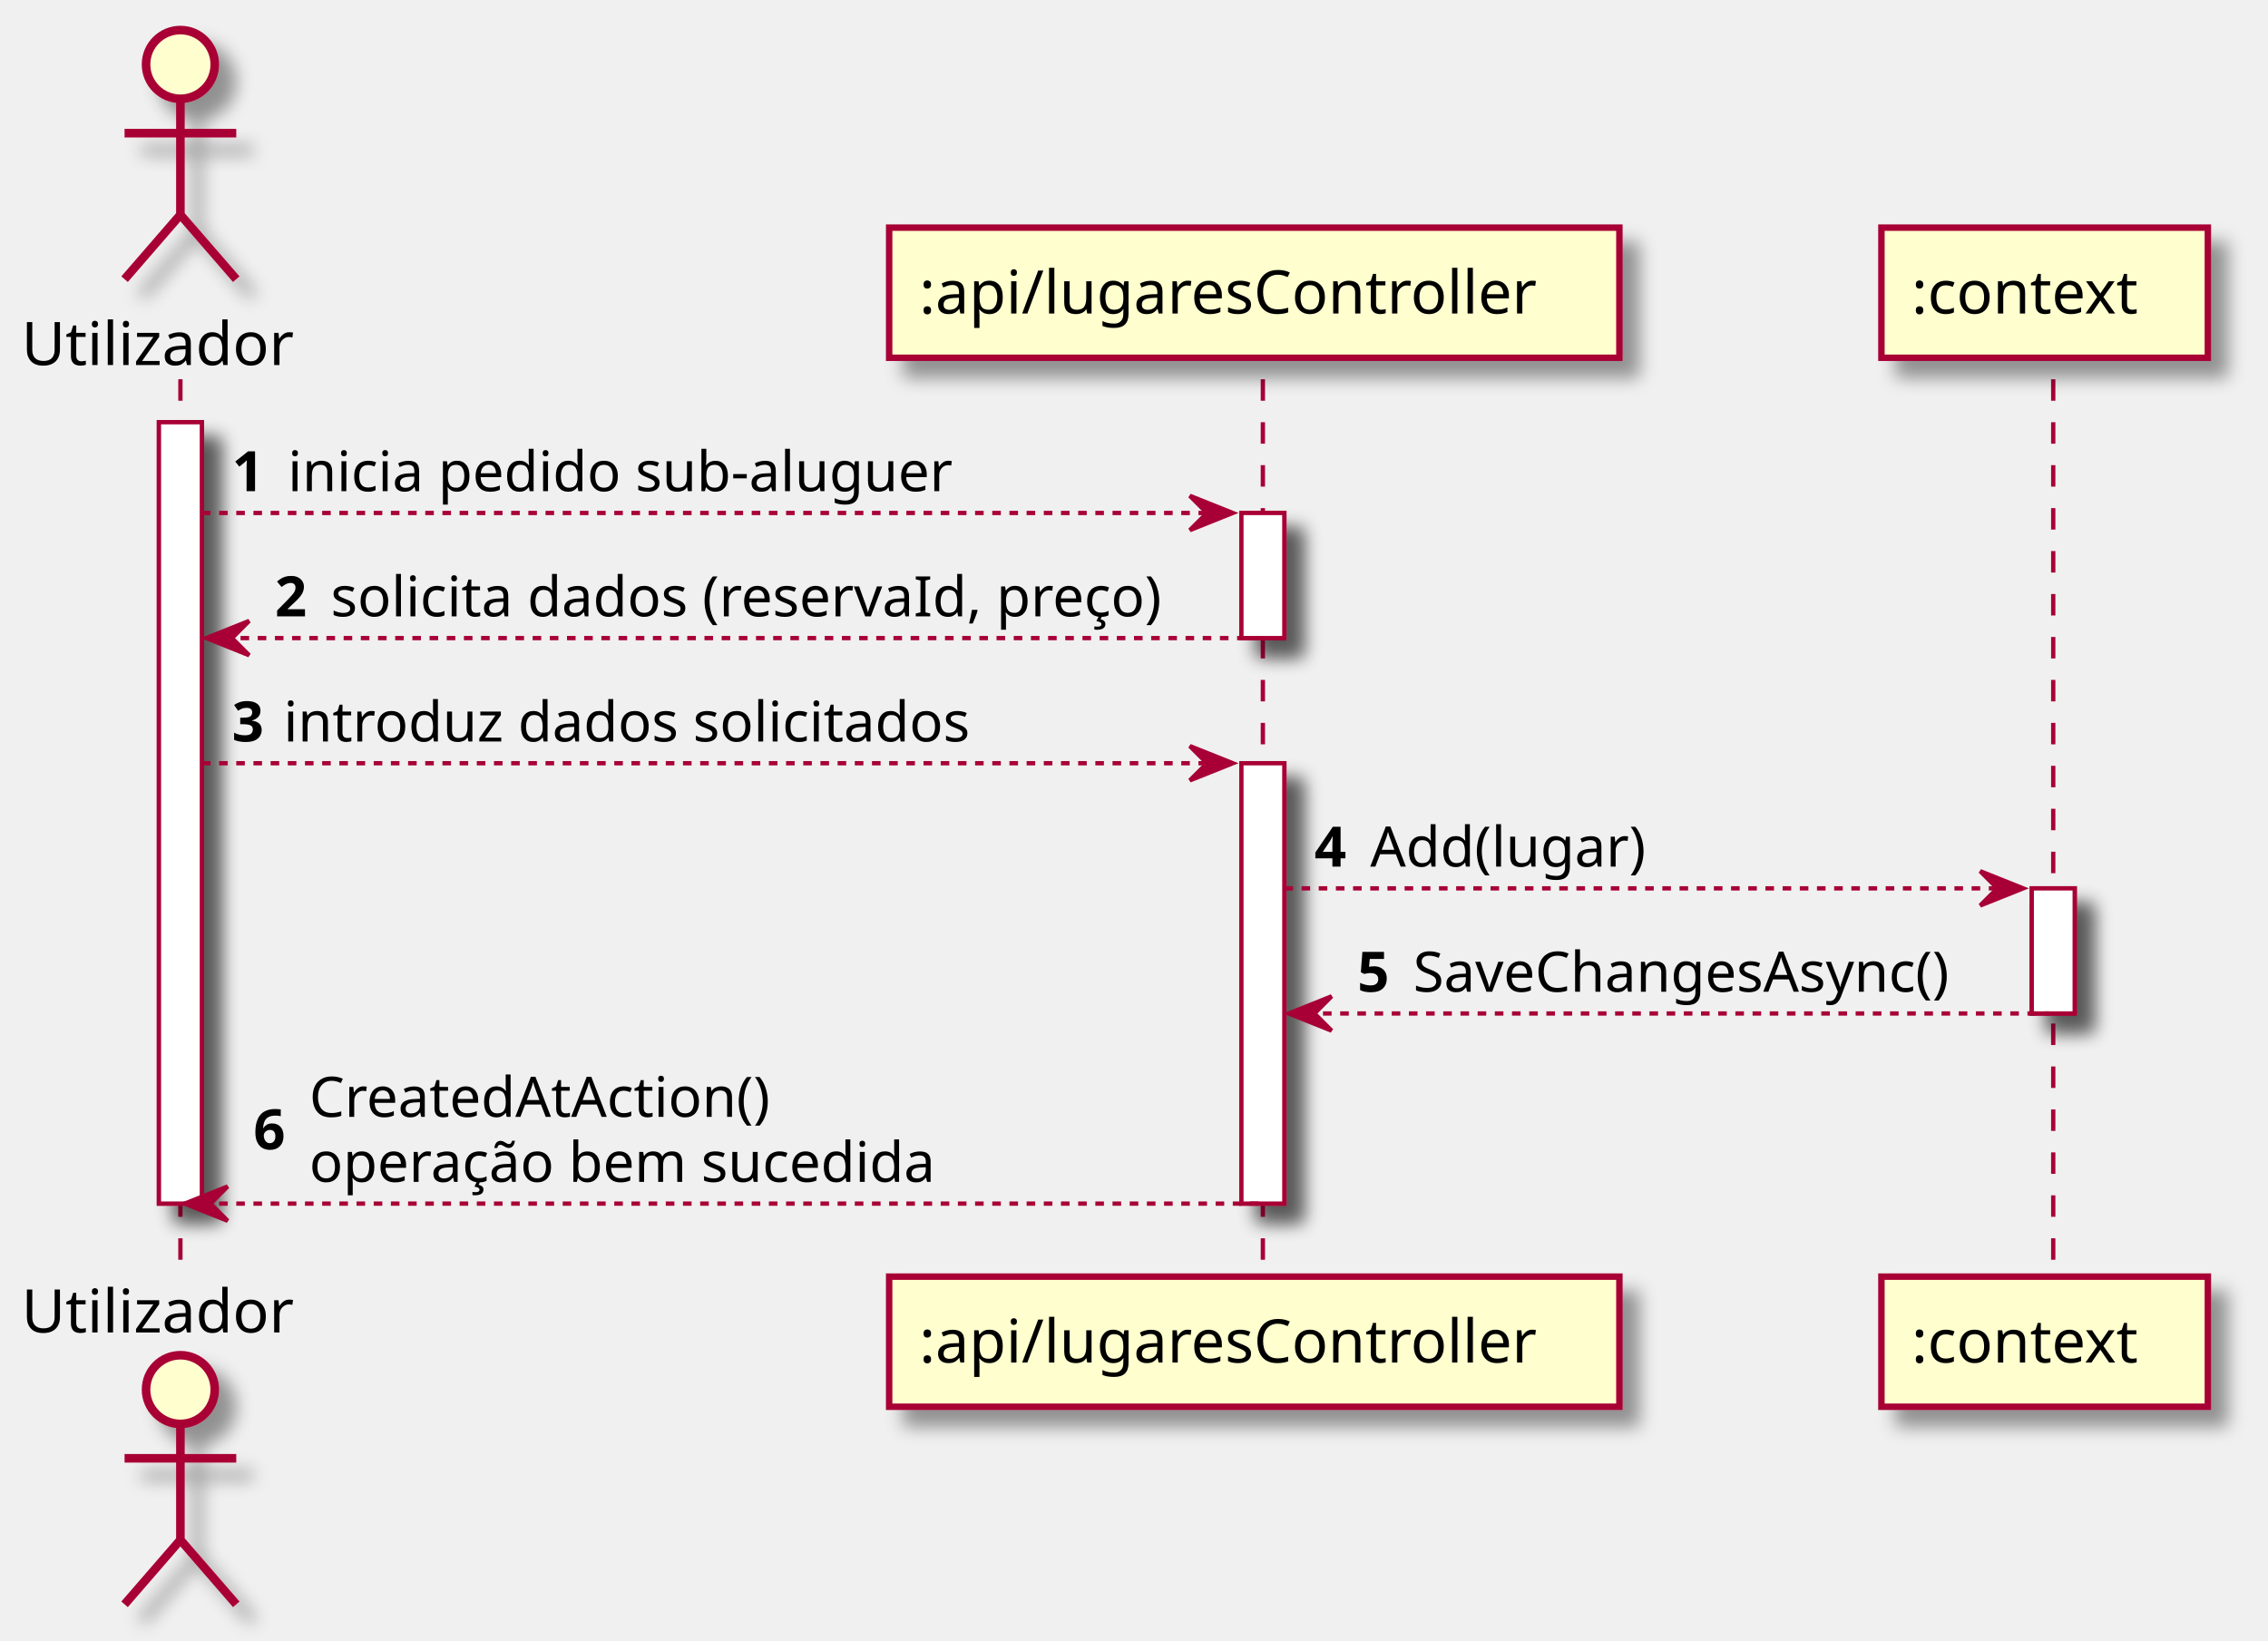
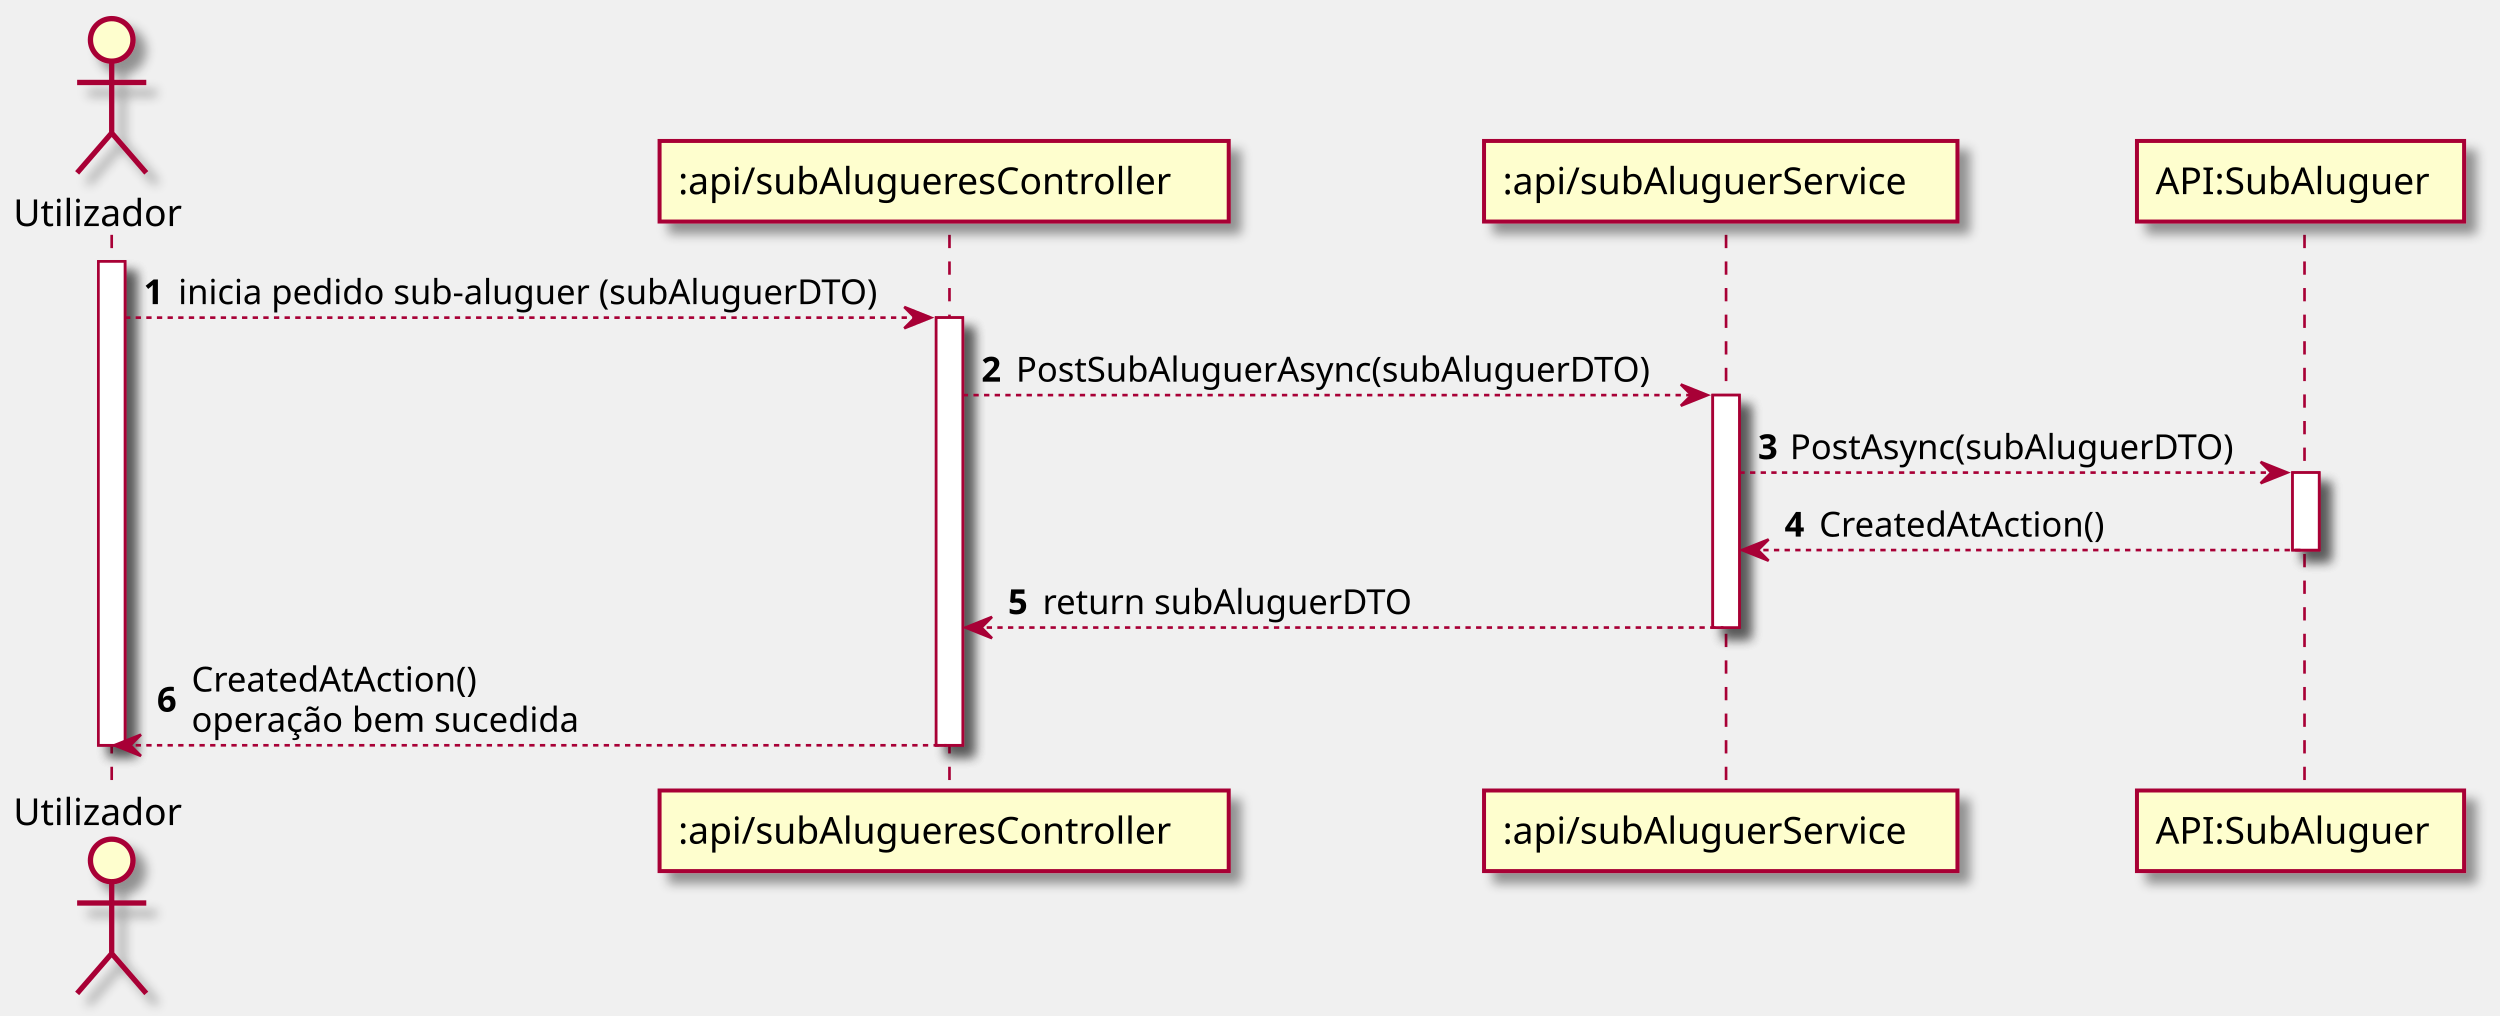
- <svg xmlns="http://www.w3.org/2000/svg" contentScriptType="application/ecmascript" contentStyleType="text/css" height="382px" preserveAspectRatio="none" style="width:528px;height:382px;" version="1.1" viewBox="0 0 528 382" width="528px" zoomAndPan="magnify">
+ <svg xmlns="http://www.w3.org/2000/svg" contentScriptType="application/ecmascript" contentStyleType="text/css" height="382px" preserveAspectRatio="none" style="width:940px;height:382px;" version="1.1" viewBox="0 0 940 382" width="940px" zoomAndPan="magnify">
  <defs>
-     <filter height="300%" id="fpcjrcihtuq4g" width="300%" x="-1" y="-1">
+     <filter height="300%" id="fvlrpytfgzmq3" width="300%" x="-1" y="-1">
      <feGaussianBlur result="blurOut" stdDeviation="2.0" />
      <feColorMatrix in="blurOut" result="blurOut2" type="matrix" values="0 0 0 0 0 0 0 0 0 0 0 0 0 0 0 0 0 0 .4 0" />
      <feOffset dx="4.0" dy="4.0" in="blurOut2" result="blurOut3" />
      <feBlend in="SourceGraphic" in2="blurOut3" mode="normal" />
    </filter>
  </defs>
  <g>
-     <rect fill="#FFFFFF" filter="url(#fpcjrcihtuq4g)" height="181.93" style="stroke:#A80036;stroke-width:1.0;" width="10" x="37" y="98.297" />
-     <rect fill="#FFFFFF" filter="url(#fpcjrcihtuq4g)" height="29.133" style="stroke:#A80036;stroke-width:1.0;" width="10" x="289" y="119.43" />
-     <rect fill="#FFFFFF" filter="url(#fpcjrcihtuq4g)" height="102.531" style="stroke:#A80036;stroke-width:1.0;" width="10" x="289" y="177.695" />
-     <rect fill="#FFFFFF" filter="url(#fpcjrcihtuq4g)" height="29.133" style="stroke:#A80036;stroke-width:1.0;" width="10" x="473" y="206.828" />
+     <rect fill="#FFFFFF" filter="url(#fvlrpytfgzmq3)" height="181.93" style="stroke:#A80036;stroke-width:1.0;" width="10" x="37" y="98.297" />
+     <rect fill="#FFFFFF" filter="url(#fvlrpytfgzmq3)" height="160.797" style="stroke:#A80036;stroke-width:1.0;" width="10" x="352" y="119.43" />
+     <rect fill="#FFFFFF" filter="url(#fvlrpytfgzmq3)" height="87.398" style="stroke:#A80036;stroke-width:1.0;" width="10" x="644" y="148.562" />
+     <rect fill="#FFFFFF" filter="url(#fvlrpytfgzmq3)" height="29.133" style="stroke:#A80036;stroke-width:1.0;" width="10" x="862" y="177.695" />
    <line style="stroke:#A80036;stroke-width:1.0;stroke-dasharray:5.0,5.0;" x1="42" x2="42" y1="88.297" y2="298.227" />
-     <line style="stroke:#A80036;stroke-width:1.0;stroke-dasharray:5.0,5.0;" x1="294" x2="294" y1="88.297" y2="298.227" />
-     <line style="stroke:#A80036;stroke-width:1.0;stroke-dasharray:5.0,5.0;" x1="478" x2="478" y1="88.297" y2="298.227" />
+     <line style="stroke:#A80036;stroke-width:1.0;stroke-dasharray:5.0,5.0;" x1="357" x2="357" y1="88.297" y2="298.227" />
+     <line style="stroke:#A80036;stroke-width:1.0;stroke-dasharray:5.0,5.0;" x1="649" x2="649" y1="88.297" y2="298.227" />
+     <line style="stroke:#A80036;stroke-width:1.0;stroke-dasharray:5.0,5.0;" x1="866.5" x2="866.5" y1="88.297" y2="298.227" />
    <text fill="#000000" font-family="sans-serif" font-size="14" lengthAdjust="spacing" textLength="68" x="5" y="84.995">Utilizador</text>
-     <ellipse cx="42" cy="15" fill="#FEFECE" filter="url(#fpcjrcihtuq4g)" rx="8" ry="8" style="stroke:#A80036;stroke-width:2.0;" />
-     <path d="M42,23 L42,50 M29,31 L55,31 M42,50 L29,65 M42,50 L55,65 " fill="none" filter="url(#fpcjrcihtuq4g)" style="stroke:#A80036;stroke-width:2.0;" />
+     <ellipse cx="42" cy="15" fill="#FEFECE" filter="url(#fvlrpytfgzmq3)" rx="8" ry="8" style="stroke:#A80036;stroke-width:2.0;" />
+     <path d="M42,23 L42,50 M29,31 L55,31 M42,50 L29,65 M42,50 L55,65 " fill="none" filter="url(#fvlrpytfgzmq3)" style="stroke:#A80036;stroke-width:2.0;" />
    <text fill="#000000" font-family="sans-serif" font-size="14" lengthAdjust="spacing" textLength="68" x="5" y="310.222">Utilizador</text>
-     <ellipse cx="42" cy="323.523" fill="#FEFECE" filter="url(#fpcjrcihtuq4g)" rx="8" ry="8" style="stroke:#A80036;stroke-width:2.0;" />
-     <path d="M42,331.523 L42,358.523 M29,339.523 L55,339.523 M42,358.523 L29,373.523 M42,358.523 L55,373.523 " fill="none" filter="url(#fpcjrcihtuq4g)" style="stroke:#A80036;stroke-width:2.0;" />
-     <rect fill="#FEFECE" filter="url(#fpcjrcihtuq4g)" height="30.297" style="stroke:#A80036;stroke-width:1.5;" width="170" x="207" y="53" />
-     <text fill="#000000" font-family="sans-serif" font-size="14" lengthAdjust="spacing" textLength="156" x="214" y="72.995">:api/lugaresController</text>
-     <rect fill="#FEFECE" filter="url(#fpcjrcihtuq4g)" height="30.297" style="stroke:#A80036;stroke-width:1.5;" width="170" x="207" y="297.227" />
-     <text fill="#000000" font-family="sans-serif" font-size="14" lengthAdjust="spacing" textLength="156" x="214" y="317.222">:api/lugaresController</text>
-     <rect fill="#FEFECE" filter="url(#fpcjrcihtuq4g)" height="30.297" style="stroke:#A80036;stroke-width:1.5;" width="76" x="438" y="53" />
-     <text fill="#000000" font-family="sans-serif" font-size="14" lengthAdjust="spacing" textLength="62" x="445" y="72.995">:context</text>
-     <rect fill="#FEFECE" filter="url(#fpcjrcihtuq4g)" height="30.297" style="stroke:#A80036;stroke-width:1.5;" width="76" x="438" y="297.227" />
-     <text fill="#000000" font-family="sans-serif" font-size="14" lengthAdjust="spacing" textLength="62" x="445" y="317.222">:context</text>
-     <rect fill="#FFFFFF" filter="url(#fpcjrcihtuq4g)" height="181.93" style="stroke:#A80036;stroke-width:1.0;" width="10" x="37" y="98.297" />
-     <rect fill="#FFFFFF" filter="url(#fpcjrcihtuq4g)" height="29.133" style="stroke:#A80036;stroke-width:1.0;" width="10" x="289" y="119.43" />
-     <rect fill="#FFFFFF" filter="url(#fpcjrcihtuq4g)" height="102.531" style="stroke:#A80036;stroke-width:1.0;" width="10" x="289" y="177.695" />
-     <rect fill="#FFFFFF" filter="url(#fpcjrcihtuq4g)" height="29.133" style="stroke:#A80036;stroke-width:1.0;" width="10" x="473" y="206.828" />
-     <polygon fill="#A80036" points="277,115.43,287,119.43,277,123.43,281,119.43" style="stroke:#A80036;stroke-width:1.0;" />
-     <line style="stroke:#A80036;stroke-width:1.0;stroke-dasharray:2.0,2.0;" x1="47" x2="283" y1="119.43" y2="119.43" />
+     <ellipse cx="42" cy="323.523" fill="#FEFECE" filter="url(#fvlrpytfgzmq3)" rx="8" ry="8" style="stroke:#A80036;stroke-width:2.0;" />
+     <path d="M42,331.523 L42,358.523 M29,339.523 L55,339.523 M42,358.523 L29,373.523 M42,358.523 L55,373.523 " fill="none" filter="url(#fvlrpytfgzmq3)" style="stroke:#A80036;stroke-width:2.0;" />
+     <rect fill="#FEFECE" filter="url(#fvlrpytfgzmq3)" height="30.297" style="stroke:#A80036;stroke-width:1.5;" width="214" x="248" y="53" />
+     <text fill="#000000" font-family="sans-serif" font-size="14" lengthAdjust="spacing" textLength="200" x="255" y="72.995">:api/subAlugueresController</text>
+     <rect fill="#FEFECE" filter="url(#fvlrpytfgzmq3)" height="30.297" style="stroke:#A80036;stroke-width:1.5;" width="214" x="248" y="297.227" />
+     <text fill="#000000" font-family="sans-serif" font-size="14" lengthAdjust="spacing" textLength="200" x="255" y="317.222">:api/subAlugueresController</text>
+     <rect fill="#FEFECE" filter="url(#fvlrpytfgzmq3)" height="30.297" style="stroke:#A80036;stroke-width:1.5;" width="178" x="558" y="53" />
+     <text fill="#000000" font-family="sans-serif" font-size="14" lengthAdjust="spacing" textLength="164" x="565" y="72.995">:api/subAluguerService</text>
+     <rect fill="#FEFECE" filter="url(#fvlrpytfgzmq3)" height="30.297" style="stroke:#A80036;stroke-width:1.5;" width="178" x="558" y="297.227" />
+     <text fill="#000000" font-family="sans-serif" font-size="14" lengthAdjust="spacing" textLength="164" x="565" y="317.222">:api/subAluguerService</text>
+     <rect fill="#FEFECE" filter="url(#fvlrpytfgzmq3)" height="30.297" style="stroke:#A80036;stroke-width:1.5;" width="123" x="803.5" y="53" />
+     <text fill="#000000" font-family="sans-serif" font-size="14" lengthAdjust="spacing" textLength="109" x="810.5" y="72.995">API:SubAluguer</text>
+     <rect fill="#FEFECE" filter="url(#fvlrpytfgzmq3)" height="30.297" style="stroke:#A80036;stroke-width:1.5;" width="123" x="803.5" y="297.227" />
+     <text fill="#000000" font-family="sans-serif" font-size="14" lengthAdjust="spacing" textLength="109" x="810.5" y="317.222">API:SubAluguer</text>
+     <rect fill="#FFFFFF" filter="url(#fvlrpytfgzmq3)" height="181.93" style="stroke:#A80036;stroke-width:1.0;" width="10" x="37" y="98.297" />
+     <rect fill="#FFFFFF" filter="url(#fvlrpytfgzmq3)" height="160.797" style="stroke:#A80036;stroke-width:1.0;" width="10" x="352" y="119.43" />
+     <rect fill="#FFFFFF" filter="url(#fvlrpytfgzmq3)" height="87.398" style="stroke:#A80036;stroke-width:1.0;" width="10" x="644" y="148.562" />
+     <rect fill="#FFFFFF" filter="url(#fvlrpytfgzmq3)" height="29.133" style="stroke:#A80036;stroke-width:1.0;" width="10" x="862" y="177.695" />
+     <polygon fill="#A80036" points="340,115.43,350,119.43,340,123.43,344,119.43" style="stroke:#A80036;stroke-width:1.0;" />
+     <line style="stroke:#A80036;stroke-width:1.0;stroke-dasharray:2.0,2.0;" x1="47" x2="346" y1="119.43" y2="119.43" />
    <text fill="#000000" font-family="sans-serif" font-size="13" font-weight="bold" lengthAdjust="spacing" textLength="9" x="54" y="114.364">1</text>
-     <text fill="#000000" font-family="sans-serif" font-size="13" lengthAdjust="spacing" textLength="159" x="67" y="114.364">inicia pedido sub-aluguer</text>
-     <polygon fill="#A80036" points="58,144.562,48,148.562,58,152.562,54,148.562" style="stroke:#A80036;stroke-width:1.0;" />
-     <line style="stroke:#A80036;stroke-width:1.0;stroke-dasharray:2.0,2.0;" x1="52" x2="293" y1="148.562" y2="148.562" />
-     <text fill="#000000" font-family="sans-serif" font-size="13" font-weight="bold" lengthAdjust="spacing" textLength="9" x="64" y="143.497">2</text>
-     <text fill="#000000" font-family="sans-serif" font-size="13" lengthAdjust="spacing" textLength="205" x="77" y="143.497">solicita dados (reservaId, preço)</text>
-     <polygon fill="#A80036" points="277,173.695,287,177.695,277,181.695,281,177.695" style="stroke:#A80036;stroke-width:1.0;" />
-     <line style="stroke:#A80036;stroke-width:1.0;stroke-dasharray:2.0,2.0;" x1="47" x2="283" y1="177.695" y2="177.695" />
-     <text fill="#000000" font-family="sans-serif" font-size="13" font-weight="bold" lengthAdjust="spacing" textLength="8" x="54" y="172.629">3</text>
-     <text fill="#000000" font-family="sans-serif" font-size="13" lengthAdjust="spacing" textLength="166" x="66" y="172.629">introduz dados solicitados</text>
-     <polygon fill="#A80036" points="461,202.828,471,206.828,461,210.828,465,206.828" style="stroke:#A80036;stroke-width:1.0;" />
-     <line style="stroke:#A80036;stroke-width:1.0;stroke-dasharray:2.0,2.0;" x1="299" x2="467" y1="206.828" y2="206.828" />
-     <text fill="#000000" font-family="sans-serif" font-size="13" font-weight="bold" lengthAdjust="spacing" textLength="9" x="306" y="201.762">4</text>
-     <text fill="#000000" font-family="sans-serif" font-size="13" lengthAdjust="spacing" textLength="67" x="319" y="201.762">Add(lugar)</text>
-     <polygon fill="#A80036" points="310,231.961,300,235.961,310,239.961,306,235.961" style="stroke:#A80036;stroke-width:1.0;" />
-     <line style="stroke:#A80036;stroke-width:1.0;stroke-dasharray:2.0,2.0;" x1="304" x2="477" y1="235.961" y2="235.961" />
-     <text fill="#000000" font-family="sans-serif" font-size="13" font-weight="bold" lengthAdjust="spacing" textLength="9" x="316" y="230.895">5</text>
-     <text fill="#000000" font-family="sans-serif" font-size="13" lengthAdjust="spacing" textLength="137" x="329" y="230.895">SaveChangesAsync()</text>
+     <text fill="#000000" font-family="sans-serif" font-size="13" lengthAdjust="spacing" textLength="273" x="67" y="114.364">inicia pedido sub-aluguer (subAluguerDTO)</text>
+     <polygon fill="#A80036" points="632,144.562,642,148.562,632,152.562,636,148.562" style="stroke:#A80036;stroke-width:1.0;" />
+     <line style="stroke:#A80036;stroke-width:1.0;stroke-dasharray:2.0,2.0;" x1="362" x2="638" y1="148.562" y2="148.562" />
+     <text fill="#000000" font-family="sans-serif" font-size="13" font-weight="bold" lengthAdjust="spacing" textLength="9" x="369" y="143.497">2</text>
+     <text fill="#000000" font-family="sans-serif" font-size="13" lengthAdjust="spacing" textLength="250" x="382" y="143.497">PostSubAluguerAsync(subAluguerDTO)</text>
+     <polygon fill="#A80036" points="850,173.695,860,177.695,850,181.695,854,177.695" style="stroke:#A80036;stroke-width:1.0;" />
+     <line style="stroke:#A80036;stroke-width:1.0;stroke-dasharray:2.0,2.0;" x1="654" x2="856" y1="177.695" y2="177.695" />
+     <text fill="#000000" font-family="sans-serif" font-size="13" font-weight="bold" lengthAdjust="spacing" textLength="8" x="661" y="172.629">3</text>
+     <text fill="#000000" font-family="sans-serif" font-size="13" lengthAdjust="spacing" textLength="177" x="673" y="172.629">PostAsync(subAluguerDTO)</text>
+     <polygon fill="#A80036" points="665,202.828,655,206.828,665,210.828,661,206.828" style="stroke:#A80036;stroke-width:1.0;" />
+     <line style="stroke:#A80036;stroke-width:1.0;stroke-dasharray:2.0,2.0;" x1="659" x2="866" y1="206.828" y2="206.828" />
+     <text fill="#000000" font-family="sans-serif" font-size="13" font-weight="bold" lengthAdjust="spacing" textLength="9" x="671" y="201.762">4</text>
+     <text fill="#000000" font-family="sans-serif" font-size="13" lengthAdjust="spacing" textLength="115" x="684" y="201.762">CreatedAtAction()</text>
+     <polygon fill="#A80036" points="373,231.961,363,235.961,373,239.961,369,235.961" style="stroke:#A80036;stroke-width:1.0;" />
+     <line style="stroke:#A80036;stroke-width:1.0;stroke-dasharray:2.0,2.0;" x1="367" x2="648" y1="235.961" y2="235.961" />
+     <text fill="#000000" font-family="sans-serif" font-size="13" font-weight="bold" lengthAdjust="spacing" textLength="9" x="379" y="230.895">5</text>
+     <text fill="#000000" font-family="sans-serif" font-size="13" lengthAdjust="spacing" textLength="143" x="392" y="230.895">return subAluguerDTO</text>
    <polygon fill="#A80036" points="53,276.227,43,280.227,53,284.227,49,280.227" style="stroke:#A80036;stroke-width:1.0;" />
-     <line style="stroke:#A80036;stroke-width:1.0;stroke-dasharray:2.0,2.0;" x1="47" x2="293" y1="280.227" y2="280.227" />
+     <line style="stroke:#A80036;stroke-width:1.0;stroke-dasharray:2.0,2.0;" x1="47" x2="356" y1="280.227" y2="280.227" />
    <text fill="#000000" font-family="sans-serif" font-size="13" font-weight="bold" lengthAdjust="spacing" textLength="9" x="59" y="267.594">6</text>
    <text fill="#000000" font-family="sans-serif" font-size="13" lengthAdjust="spacing" textLength="115" x="72" y="260.028">CreatedAtAction()</text>
    <text fill="#000000" font-family="sans-serif" font-size="13" lengthAdjust="spacing" textLength="154" x="72" y="275.161">operação bem sucedida</text>
  </g>
</svg>
